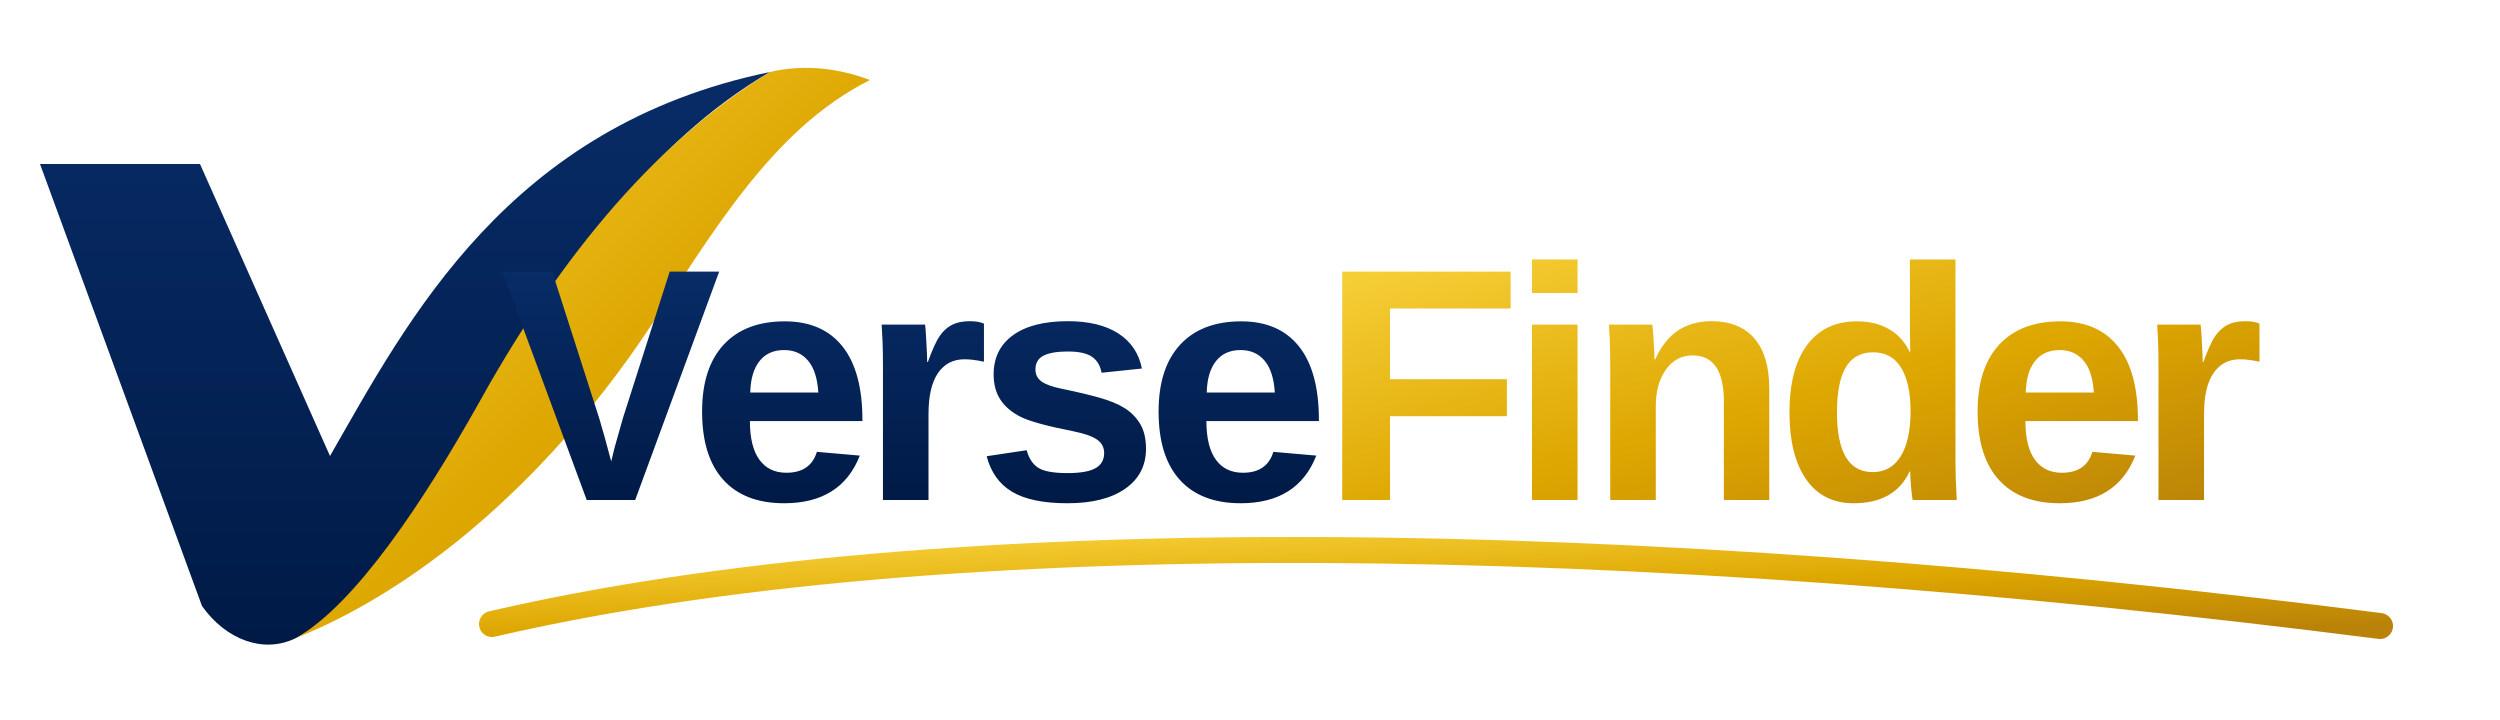
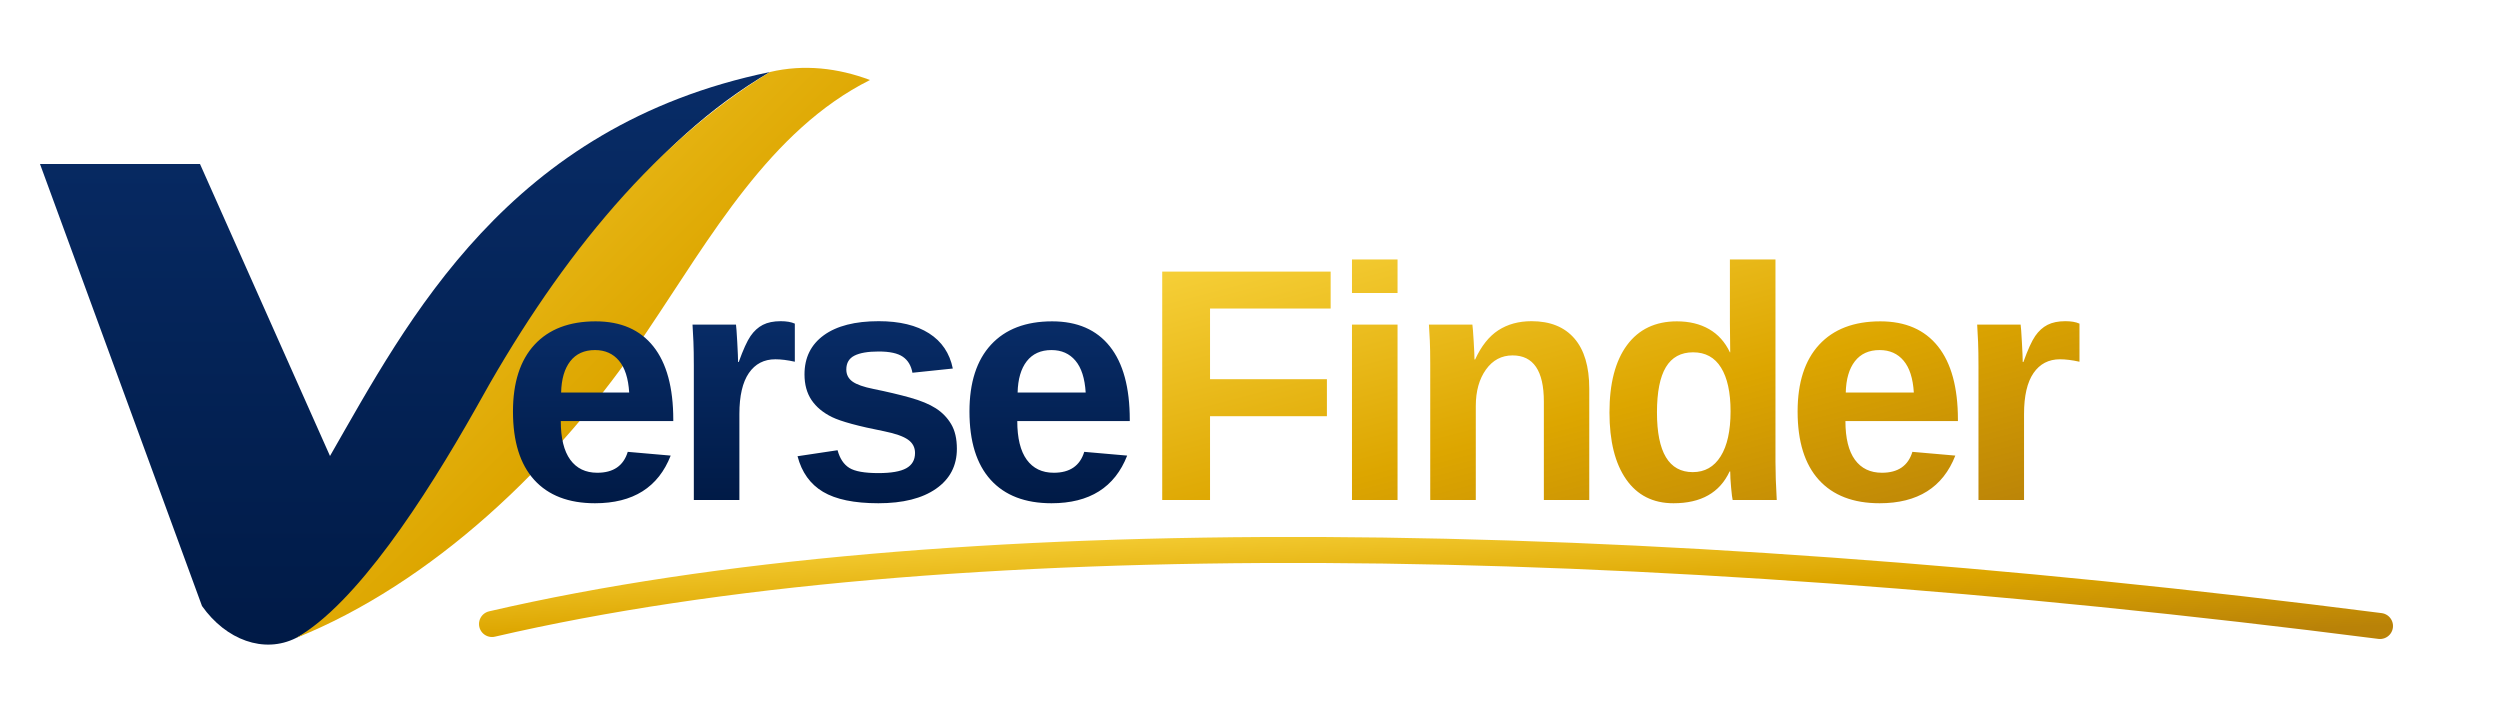
<svg xmlns="http://www.w3.org/2000/svg" viewBox="0 0 1250 360" role="img" aria-labelledby="title desc">
  <defs>
    <linearGradient id="gold" x1="0" y1="0" x2="1" y2="1">
      <stop offset="0" stop-color="#F7D13A" />
      <stop offset=".55" stop-color="#DDA600" />
      <stop offset="1" stop-color="#B98208" />
    </linearGradient>
    <linearGradient id="blue" x1="0" y1="0" x2="0" y2="1">
      <stop offset="0" stop-color="#082C67" />
      <stop offset="1" stop-color="#001A46" />
    </linearGradient>
  </defs>
  <path d="M20 82 L100 82 L165 228 C204 160 254 63 385 36 C325 71 282 132 243 202 C216 251 181 303 148 319 C132 327 113 320 101 303 Z" fill="url(#blue)" />
  <path d="M385 36 C324 73 276 135 238 204 C212 250 178 302 148 319 C215 292 278 234 324 165 C355 119 385 65 435 40 C419 34 402 32 385 36 Z" fill="url(#gold)" />
  <g font-family="Arial, Helvetica, sans-serif" font-weight="800" letter-spacing="-7">
-     <text x="250" y="250" font-size="166" fill="url(#blue)">Verse</text>
-     <text x="660" y="250" font-size="166" fill="url(#gold)">Finder</text>
+     <text x="250" y="250" font-size="166" fill="url(#blue)">erse</text>
+     <text x="570" y="250" font-size="166" fill="url(#gold)">Finder</text>
  </g>
  <path d="M246 312 C470 260 815 265 1190 313" fill="none" stroke="url(#gold)" stroke-width="13" stroke-linecap="round" />
</svg>
